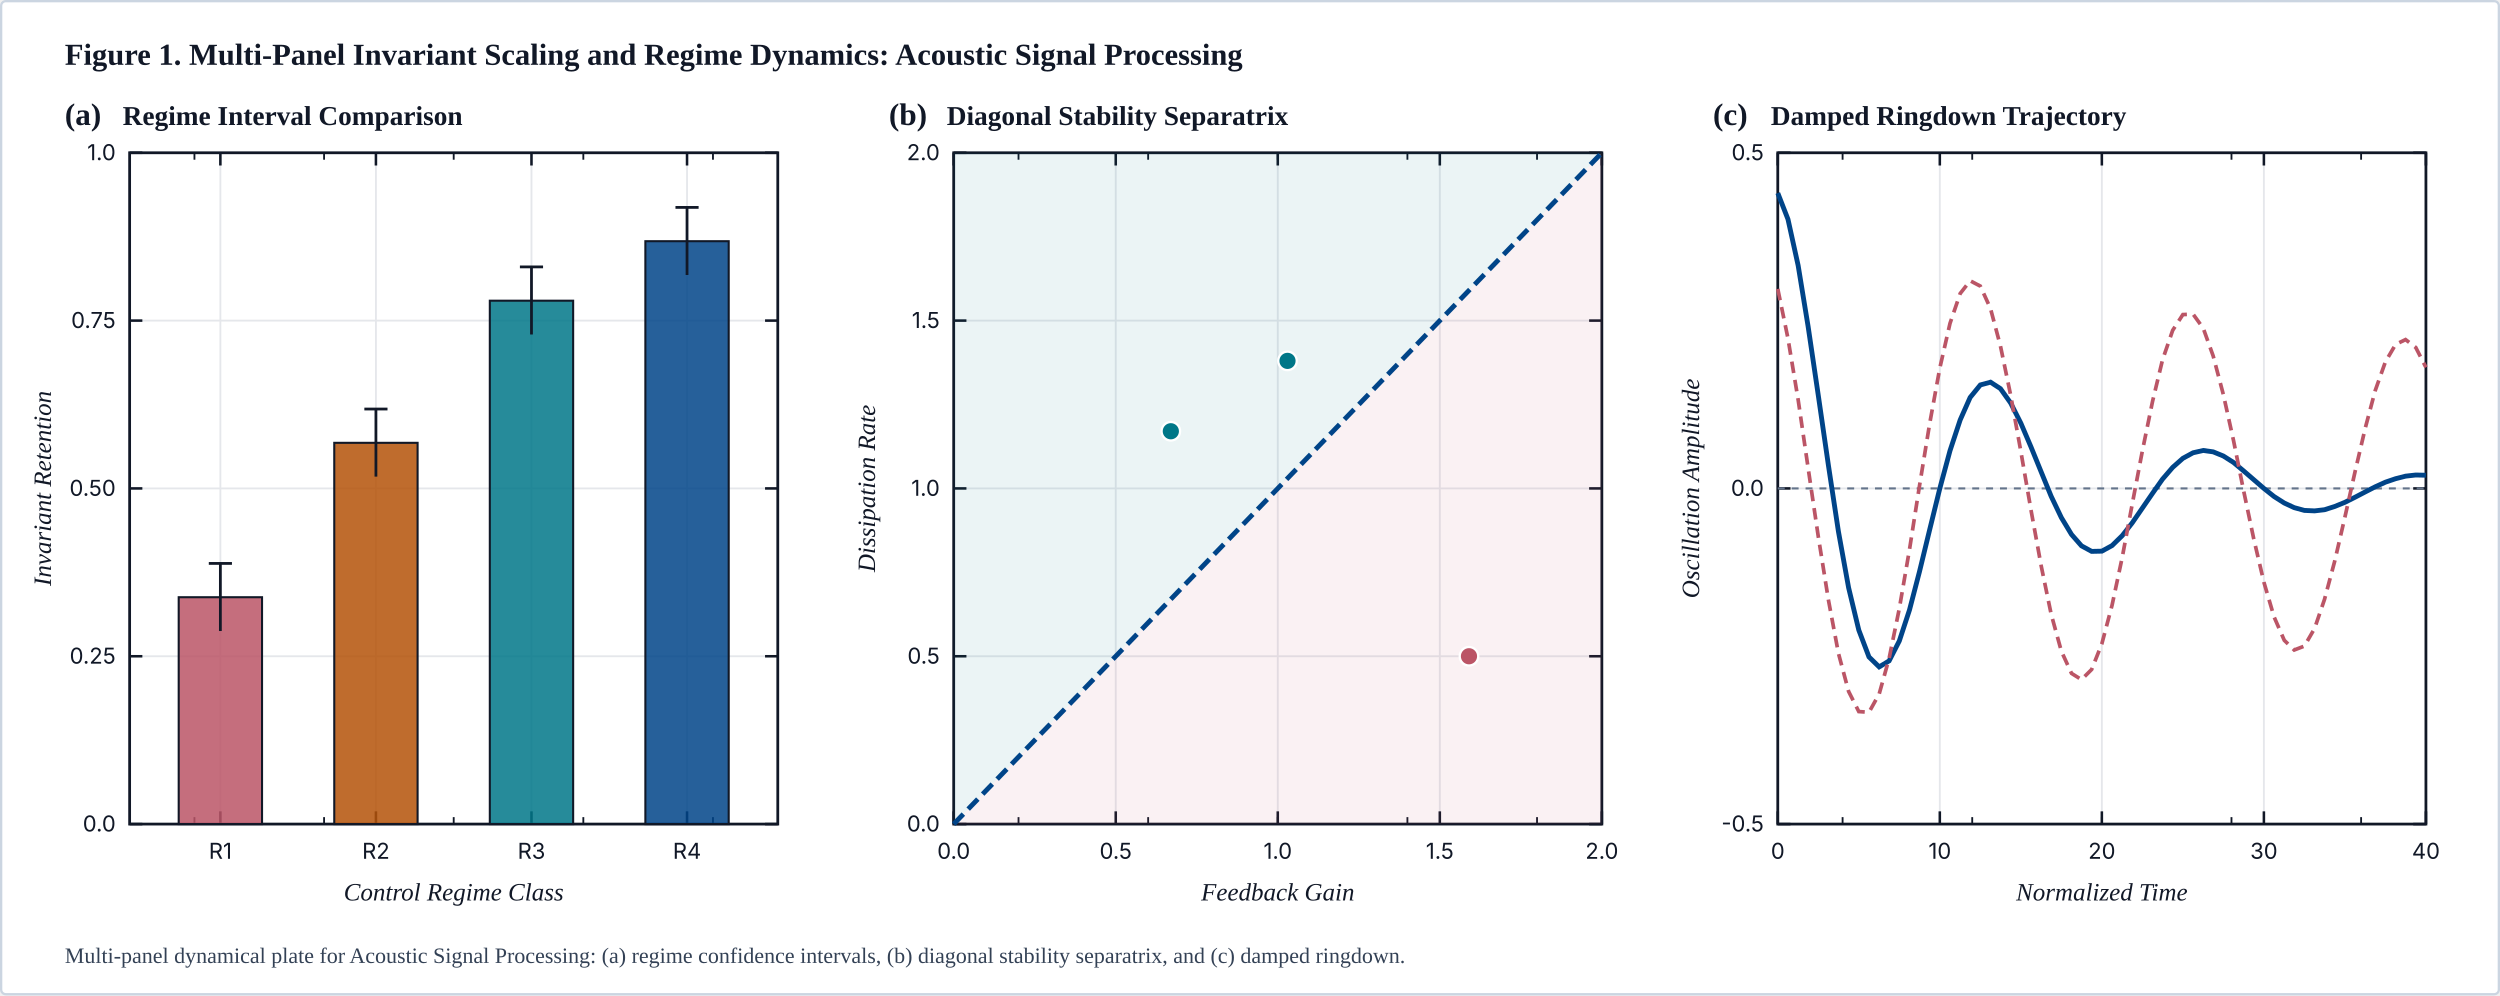
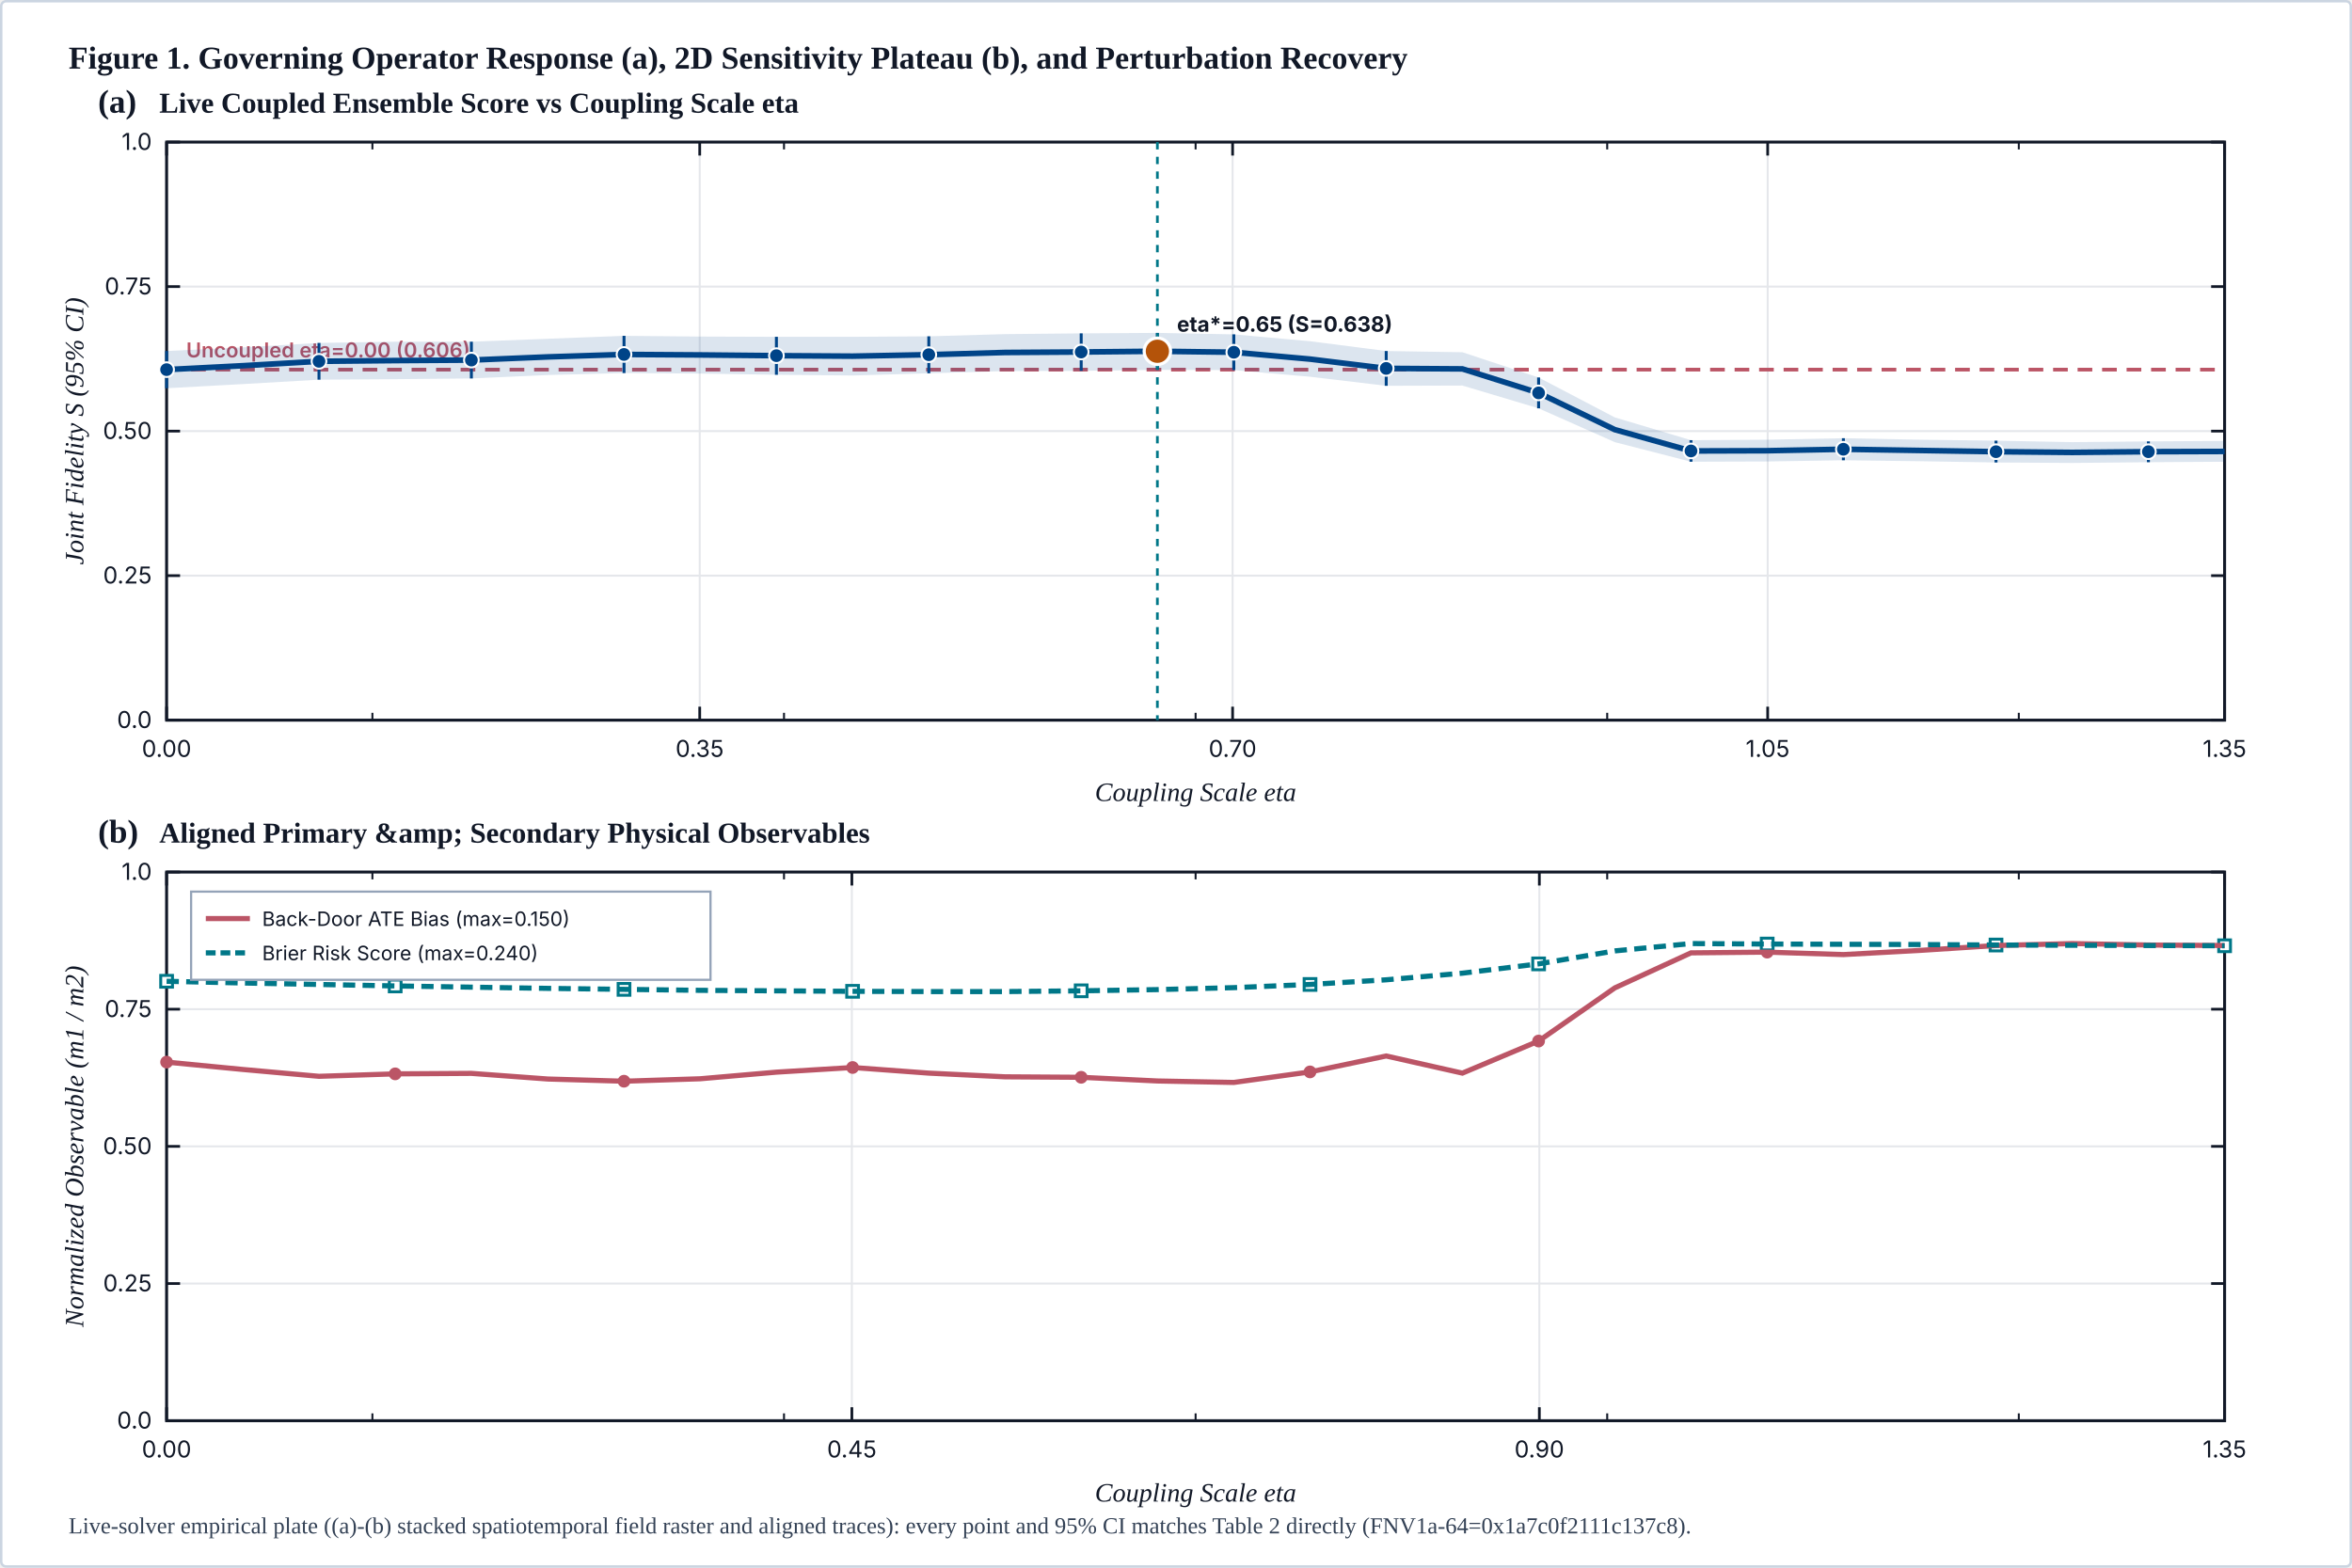
- <svg xmlns="http://www.w3.org/2000/svg" viewBox="0 0 1080 430" width="1080" height="430" role="img" data-figure-style="journal-multipanel" data-figure-family="frontier_fam_2">
-   <rect x="0.5" y="0.5" width="1079" height="429" rx="2" fill="#ffffff" stroke="#cbd5e1" stroke-width="1" />
-   <text x="28" y="28" fill="#111827" font-family="Georgia, 'Times New Roman', serif" font-size="13.2" font-weight="700">Figure 1. Multi-Panel Invariant Scaling and Regime Dynamics: Acoustic Signal Processing</text>
-   <text x="28.0" y="54.0" fill="#111827" font-family="Georgia, 'Times New Roman', serif" font-size="13.5" font-weight="700">(a)</text>
-   <text x="53.0" y="54.0" fill="#111827" font-family="Georgia, 'Times New Roman', serif" font-size="11.8" font-weight="600">Regime Interval Comparison</text>
-   <line x1="56.0" y1="356.0" x2="336.0" y2="356.0" stroke="#e5e7eb" stroke-width="0.8" />
-   <line x1="56.0" y1="283.5" x2="336.0" y2="283.5" stroke="#e5e7eb" stroke-width="0.8" />
-   <line x1="56.0" y1="211.0" x2="336.0" y2="211.0" stroke="#e5e7eb" stroke-width="0.8" />
-   <line x1="56.0" y1="138.5" x2="336.0" y2="138.5" stroke="#e5e7eb" stroke-width="0.8" />
-   <line x1="56.0" y1="66.0" x2="336.0" y2="66.0" stroke="#e5e7eb" stroke-width="0.8" />
-   <line x1="95.2" y1="66.0" x2="95.2" y2="356.0" stroke="#e5e7eb" stroke-width="0.8" />
-   <line x1="162.4" y1="66.0" x2="162.4" y2="356.0" stroke="#e5e7eb" stroke-width="0.8" />
-   <line x1="229.6" y1="66.0" x2="229.6" y2="356.0" stroke="#e5e7eb" stroke-width="0.8" />
-   <line x1="296.8" y1="66.0" x2="296.8" y2="356.0" stroke="#e5e7eb" stroke-width="0.8" />
-   <rect x="56.0" y="66.0" width="280.0" height="290.0" fill="none" stroke="#111827" stroke-width="1.2" />
-   <line x1="95.2" y1="356.0" x2="95.2" y2="350.5" stroke="#111827" stroke-width="1.1" />
-   <line x1="95.2" y1="66.0" x2="95.2" y2="71.5" stroke="#111827" stroke-width="1.1" />
-   <text x="95.2" y="371.0" text-anchor="middle" fill="#111827" font-family="Inter, 'Helvetica Neue', Arial, sans-serif" font-size="9.5">R1</text>
-   <line x1="162.4" y1="356.0" x2="162.4" y2="350.5" stroke="#111827" stroke-width="1.1" />
-   <line x1="162.4" y1="66.0" x2="162.4" y2="71.5" stroke="#111827" stroke-width="1.1" />
-   <text x="162.4" y="371.0" text-anchor="middle" fill="#111827" font-family="Inter, 'Helvetica Neue', Arial, sans-serif" font-size="9.5">R2</text>
-   <line x1="229.6" y1="356.0" x2="229.6" y2="350.5" stroke="#111827" stroke-width="1.1" />
-   <line x1="229.6" y1="66.0" x2="229.6" y2="71.5" stroke="#111827" stroke-width="1.1" />
-   <text x="229.6" y="371.0" text-anchor="middle" fill="#111827" font-family="Inter, 'Helvetica Neue', Arial, sans-serif" font-size="9.5">R3</text>
-   <line x1="296.8" y1="356.0" x2="296.8" y2="350.5" stroke="#111827" stroke-width="1.1" />
-   <line x1="296.8" y1="66.0" x2="296.8" y2="71.5" stroke="#111827" stroke-width="1.1" />
-   <text x="296.8" y="371.0" text-anchor="middle" fill="#111827" font-family="Inter, 'Helvetica Neue', Arial, sans-serif" font-size="9.5">R4</text>
-   <line x1="84.0" y1="356.0" x2="84.0" y2="353.0" stroke="#111827" stroke-width="0.8" />
-   <line x1="84.0" y1="66.0" x2="84.0" y2="69.0" stroke="#111827" stroke-width="0.8" />
-   <line x1="140.0" y1="356.0" x2="140.0" y2="353.0" stroke="#111827" stroke-width="0.8" />
-   <line x1="140.0" y1="66.0" x2="140.0" y2="69.0" stroke="#111827" stroke-width="0.8" />
-   <line x1="196.0" y1="356.0" x2="196.0" y2="353.0" stroke="#111827" stroke-width="0.8" />
-   <line x1="196.0" y1="66.0" x2="196.0" y2="69.0" stroke="#111827" stroke-width="0.8" />
-   <line x1="252.0" y1="356.0" x2="252.0" y2="353.0" stroke="#111827" stroke-width="0.8" />
-   <line x1="252.0" y1="66.0" x2="252.0" y2="69.0" stroke="#111827" stroke-width="0.8" />
-   <line x1="308.0" y1="356.0" x2="308.0" y2="353.0" stroke="#111827" stroke-width="0.8" />
-   <line x1="308.0" y1="66.0" x2="308.0" y2="69.0" stroke="#111827" stroke-width="0.8" />
-   <line x1="56.0" y1="356.0" x2="61.5" y2="356.0" stroke="#111827" stroke-width="1.1" />
-   <line x1="336.0" y1="356.0" x2="330.5" y2="356.0" stroke="#111827" stroke-width="1.1" />
-   <text x="50.0" y="359.2" text-anchor="end" fill="#111827" font-family="Inter, 'Helvetica Neue', Arial, sans-serif" font-size="9.5">0.0</text>
-   <line x1="56.0" y1="283.5" x2="61.5" y2="283.5" stroke="#111827" stroke-width="1.1" />
-   <line x1="336.0" y1="283.5" x2="330.5" y2="283.5" stroke="#111827" stroke-width="1.1" />
-   <text x="50.0" y="286.7" text-anchor="end" fill="#111827" font-family="Inter, 'Helvetica Neue', Arial, sans-serif" font-size="9.5">0.25</text>
-   <line x1="56.0" y1="211.0" x2="61.5" y2="211.0" stroke="#111827" stroke-width="1.1" />
-   <line x1="336.0" y1="211.0" x2="330.5" y2="211.0" stroke="#111827" stroke-width="1.1" />
-   <text x="50.0" y="214.2" text-anchor="end" fill="#111827" font-family="Inter, 'Helvetica Neue', Arial, sans-serif" font-size="9.5">0.50</text>
-   <line x1="56.0" y1="138.5" x2="61.5" y2="138.5" stroke="#111827" stroke-width="1.1" />
-   <line x1="336.0" y1="138.5" x2="330.5" y2="138.5" stroke="#111827" stroke-width="1.1" />
-   <text x="50.0" y="141.7" text-anchor="end" fill="#111827" font-family="Inter, 'Helvetica Neue', Arial, sans-serif" font-size="9.5">0.75</text>
-   <line x1="56.0" y1="66.0" x2="61.5" y2="66.0" stroke="#111827" stroke-width="1.1" />
-   <line x1="336.0" y1="66.0" x2="330.5" y2="66.0" stroke="#111827" stroke-width="1.1" />
-   <text x="50.0" y="69.2" text-anchor="end" fill="#111827" font-family="Inter, 'Helvetica Neue', Arial, sans-serif" font-size="9.5">1.0</text>
-   <text x="196.0" y="389.0" text-anchor="middle" fill="#111827" font-family="Georgia, 'Times New Roman', serif" font-size="10.8" font-style="italic">Control Regime Class</text>
-   <text x="22.0" y="211.0" text-anchor="middle" transform="rotate(-90 22.0 211.0)" fill="#111827" font-family="Georgia, 'Times New Roman', serif" font-size="10.8" font-style="italic">Invariant Retention</text>
-   <rect x="77.2" y="258.0" width="36.0" height="98.0" fill="#bb5566" fill-opacity="0.85" stroke="#111827" stroke-width="0.9" />
-   <line x1="95.2" y1="243.4" x2="95.2" y2="272.6" stroke="#111827" stroke-width="1.2" />
-   <line x1="90.2" y1="243.4" x2="100.2" y2="243.4" stroke="#111827" stroke-width="1.2" />
-   <rect x="144.4" y="191.3" width="36.0" height="164.7" fill="#b45309" fill-opacity="0.85" stroke="#111827" stroke-width="0.9" />
-   <line x1="162.4" y1="176.7" x2="162.4" y2="205.9" stroke="#111827" stroke-width="1.2" />
-   <line x1="157.4" y1="176.7" x2="167.4" y2="176.7" stroke="#111827" stroke-width="1.2" />
-   <rect x="211.6" y="129.9" width="36.0" height="226.1" fill="#007788" fill-opacity="0.85" stroke="#111827" stroke-width="0.9" />
-   <line x1="229.6" y1="115.3" x2="229.6" y2="144.5" stroke="#111827" stroke-width="1.2" />
-   <line x1="224.6" y1="115.3" x2="234.6" y2="115.3" stroke="#111827" stroke-width="1.2" />
-   <rect x="278.8" y="104.2" width="36.0" height="251.8" fill="#004488" fill-opacity="0.85" stroke="#111827" stroke-width="0.9" />
-   <line x1="296.8" y1="89.6" x2="296.8" y2="118.8" stroke="#111827" stroke-width="1.2" />
-   <line x1="291.8" y1="89.6" x2="301.8" y2="89.6" stroke="#111827" stroke-width="1.2" />
-   <text x="384.0" y="54.0" fill="#111827" font-family="Georgia, 'Times New Roman', serif" font-size="13.5" font-weight="700">(b)</text>
-   <text x="409.0" y="54.0" fill="#111827" font-family="Georgia, 'Times New Roman', serif" font-size="11.8" font-weight="600">Diagonal Stability Separatrix</text>
-   <line x1="412.0" y1="356.0" x2="692.0" y2="356.0" stroke="#e5e7eb" stroke-width="0.8" />
-   <line x1="412.0" y1="283.5" x2="692.0" y2="283.5" stroke="#e5e7eb" stroke-width="0.8" />
-   <line x1="412.0" y1="211.0" x2="692.0" y2="211.0" stroke="#e5e7eb" stroke-width="0.8" />
-   <line x1="412.0" y1="138.5" x2="692.0" y2="138.5" stroke="#e5e7eb" stroke-width="0.8" />
-   <line x1="412.0" y1="66.0" x2="692.0" y2="66.0" stroke="#e5e7eb" stroke-width="0.8" />
-   <line x1="412.0" y1="66.0" x2="412.0" y2="356.0" stroke="#e5e7eb" stroke-width="0.8" />
-   <line x1="482.0" y1="66.0" x2="482.0" y2="356.0" stroke="#e5e7eb" stroke-width="0.8" />
-   <line x1="552.0" y1="66.0" x2="552.0" y2="356.0" stroke="#e5e7eb" stroke-width="0.8" />
-   <line x1="622.0" y1="66.0" x2="622.0" y2="356.0" stroke="#e5e7eb" stroke-width="0.8" />
-   <line x1="692.0" y1="66.0" x2="692.0" y2="356.0" stroke="#e5e7eb" stroke-width="0.8" />
-   <rect x="412.0" y="66.0" width="280.0" height="290.0" fill="none" stroke="#111827" stroke-width="1.2" />
-   <line x1="412.0" y1="356.0" x2="412.0" y2="350.5" stroke="#111827" stroke-width="1.1" />
-   <line x1="412.0" y1="66.0" x2="412.0" y2="71.5" stroke="#111827" stroke-width="1.1" />
-   <text x="412.0" y="371.0" text-anchor="middle" fill="#111827" font-family="Inter, 'Helvetica Neue', Arial, sans-serif" font-size="9.5">0.0</text>
-   <line x1="482.0" y1="356.0" x2="482.0" y2="350.5" stroke="#111827" stroke-width="1.1" />
-   <line x1="482.0" y1="66.0" x2="482.0" y2="71.5" stroke="#111827" stroke-width="1.1" />
-   <text x="482.0" y="371.0" text-anchor="middle" fill="#111827" font-family="Inter, 'Helvetica Neue', Arial, sans-serif" font-size="9.5">0.5</text>
-   <line x1="552.0" y1="356.0" x2="552.0" y2="350.5" stroke="#111827" stroke-width="1.1" />
-   <line x1="552.0" y1="66.0" x2="552.0" y2="71.5" stroke="#111827" stroke-width="1.1" />
-   <text x="552.0" y="371.0" text-anchor="middle" fill="#111827" font-family="Inter, 'Helvetica Neue', Arial, sans-serif" font-size="9.5">1.0</text>
-   <line x1="622.0" y1="356.0" x2="622.0" y2="350.5" stroke="#111827" stroke-width="1.1" />
-   <line x1="622.0" y1="66.0" x2="622.0" y2="71.5" stroke="#111827" stroke-width="1.1" />
-   <text x="622.0" y="371.0" text-anchor="middle" fill="#111827" font-family="Inter, 'Helvetica Neue', Arial, sans-serif" font-size="9.5">1.5</text>
-   <line x1="692.0" y1="356.0" x2="692.0" y2="350.5" stroke="#111827" stroke-width="1.1" />
-   <line x1="692.0" y1="66.0" x2="692.0" y2="71.5" stroke="#111827" stroke-width="1.1" />
-   <text x="692.0" y="371.0" text-anchor="middle" fill="#111827" font-family="Inter, 'Helvetica Neue', Arial, sans-serif" font-size="9.5">2.0</text>
-   <line x1="440.0" y1="356.0" x2="440.0" y2="353.0" stroke="#111827" stroke-width="0.8" />
-   <line x1="440.0" y1="66.0" x2="440.0" y2="69.0" stroke="#111827" stroke-width="0.8" />
-   <line x1="496.0" y1="356.0" x2="496.0" y2="353.0" stroke="#111827" stroke-width="0.8" />
-   <line x1="496.0" y1="66.0" x2="496.0" y2="69.0" stroke="#111827" stroke-width="0.8" />
-   <line x1="552.0" y1="356.0" x2="552.0" y2="353.0" stroke="#111827" stroke-width="0.8" />
-   <line x1="552.0" y1="66.0" x2="552.0" y2="69.0" stroke="#111827" stroke-width="0.8" />
-   <line x1="608.0" y1="356.0" x2="608.0" y2="353.0" stroke="#111827" stroke-width="0.8" />
-   <line x1="608.0" y1="66.0" x2="608.0" y2="69.0" stroke="#111827" stroke-width="0.8" />
-   <line x1="664.0" y1="356.0" x2="664.0" y2="353.0" stroke="#111827" stroke-width="0.8" />
-   <line x1="664.0" y1="66.0" x2="664.0" y2="69.0" stroke="#111827" stroke-width="0.8" />
-   <line x1="412.0" y1="356.0" x2="417.5" y2="356.0" stroke="#111827" stroke-width="1.1" />
-   <line x1="692.0" y1="356.0" x2="686.5" y2="356.0" stroke="#111827" stroke-width="1.1" />
-   <text x="406.0" y="359.2" text-anchor="end" fill="#111827" font-family="Inter, 'Helvetica Neue', Arial, sans-serif" font-size="9.5">0.0</text>
-   <line x1="412.0" y1="283.5" x2="417.5" y2="283.5" stroke="#111827" stroke-width="1.1" />
-   <line x1="692.0" y1="283.5" x2="686.5" y2="283.5" stroke="#111827" stroke-width="1.1" />
-   <text x="406.0" y="286.7" text-anchor="end" fill="#111827" font-family="Inter, 'Helvetica Neue', Arial, sans-serif" font-size="9.5">0.5</text>
-   <line x1="412.0" y1="211.0" x2="417.5" y2="211.0" stroke="#111827" stroke-width="1.1" />
-   <line x1="692.0" y1="211.0" x2="686.5" y2="211.0" stroke="#111827" stroke-width="1.1" />
-   <text x="406.0" y="214.2" text-anchor="end" fill="#111827" font-family="Inter, 'Helvetica Neue', Arial, sans-serif" font-size="9.5">1.0</text>
-   <line x1="412.0" y1="138.5" x2="417.5" y2="138.5" stroke="#111827" stroke-width="1.1" />
-   <line x1="692.0" y1="138.5" x2="686.5" y2="138.5" stroke="#111827" stroke-width="1.1" />
-   <text x="406.0" y="141.7" text-anchor="end" fill="#111827" font-family="Inter, 'Helvetica Neue', Arial, sans-serif" font-size="9.5">1.5</text>
-   <line x1="412.0" y1="66.0" x2="417.5" y2="66.0" stroke="#111827" stroke-width="1.1" />
-   <line x1="692.0" y1="66.0" x2="686.5" y2="66.0" stroke="#111827" stroke-width="1.1" />
-   <text x="406.0" y="69.2" text-anchor="end" fill="#111827" font-family="Inter, 'Helvetica Neue', Arial, sans-serif" font-size="9.5">2.0</text>
-   <text x="552.0" y="389.0" text-anchor="middle" fill="#111827" font-family="Georgia, 'Times New Roman', serif" font-size="10.8" font-style="italic">Feedback Gain</text>
-   <text x="378.0" y="211.0" text-anchor="middle" transform="rotate(-90 378.0 211.0)" fill="#111827" font-family="Georgia, 'Times New Roman', serif" font-size="10.8" font-style="italic">Dissipation Rate</text>
-   <polygon points="412.0,66.0 692.0,66.0 412.0,356.0" fill="#007788" fill-opacity="0.08" />
-   <polygon points="692.0,66.0 692.0,356.0 412.0,356.0" fill="#bb5566" fill-opacity="0.08" />
-   <line x1="412.0" y1="356.0" x2="692.0" y2="66.0" stroke="#004488" stroke-width="2.1" stroke-dasharray="6 3" />
-   <circle cx="505.8" cy="186.3" r="4.0" fill="#007788" stroke="#ffffff" stroke-width="1" />
-   <circle cx="556.2" cy="155.9" r="4.0" fill="#007788" stroke="#ffffff" stroke-width="1" />
-   <circle cx="634.6" cy="283.5" r="4.0" fill="#bb5566" stroke="#ffffff" stroke-width="1" />
-   <text x="740.0" y="54.0" fill="#111827" font-family="Georgia, 'Times New Roman', serif" font-size="13.5" font-weight="700">(c)</text>
-   <text x="765.0" y="54.0" fill="#111827" font-family="Georgia, 'Times New Roman', serif" font-size="11.8" font-weight="600">Damped Ringdown Trajectory</text>
-   <line x1="768.0" y1="356.0" x2="1048.0" y2="356.0" stroke="#e5e7eb" stroke-width="0.8" />
-   <line x1="768.0" y1="211.0" x2="1048.0" y2="211.0" stroke="#e5e7eb" stroke-width="0.8" />
-   <line x1="768.0" y1="66.0" x2="1048.0" y2="66.0" stroke="#e5e7eb" stroke-width="0.8" />
-   <line x1="768.0" y1="66.0" x2="768.0" y2="356.0" stroke="#e5e7eb" stroke-width="0.8" />
-   <line x1="838.0" y1="66.0" x2="838.0" y2="356.0" stroke="#e5e7eb" stroke-width="0.8" />
-   <line x1="908.0" y1="66.0" x2="908.0" y2="356.0" stroke="#e5e7eb" stroke-width="0.8" />
-   <line x1="978.0" y1="66.0" x2="978.0" y2="356.0" stroke="#e5e7eb" stroke-width="0.8" />
-   <line x1="1048.0" y1="66.0" x2="1048.0" y2="356.0" stroke="#e5e7eb" stroke-width="0.8" />
-   <rect x="768.0" y="66.0" width="280.0" height="290.0" fill="none" stroke="#111827" stroke-width="1.2" />
-   <line x1="768.0" y1="356.0" x2="768.0" y2="350.5" stroke="#111827" stroke-width="1.1" />
-   <line x1="768.0" y1="66.0" x2="768.0" y2="71.5" stroke="#111827" stroke-width="1.1" />
-   <text x="768.0" y="371.0" text-anchor="middle" fill="#111827" font-family="Inter, 'Helvetica Neue', Arial, sans-serif" font-size="9.5">0</text>
-   <line x1="838.0" y1="356.0" x2="838.0" y2="350.5" stroke="#111827" stroke-width="1.1" />
-   <line x1="838.0" y1="66.0" x2="838.0" y2="71.5" stroke="#111827" stroke-width="1.1" />
-   <text x="838.0" y="371.0" text-anchor="middle" fill="#111827" font-family="Inter, 'Helvetica Neue', Arial, sans-serif" font-size="9.5">10</text>
-   <line x1="908.0" y1="356.0" x2="908.0" y2="350.5" stroke="#111827" stroke-width="1.1" />
-   <line x1="908.0" y1="66.0" x2="908.0" y2="71.5" stroke="#111827" stroke-width="1.1" />
-   <text x="908.0" y="371.0" text-anchor="middle" fill="#111827" font-family="Inter, 'Helvetica Neue', Arial, sans-serif" font-size="9.5">20</text>
-   <line x1="978.0" y1="356.0" x2="978.0" y2="350.5" stroke="#111827" stroke-width="1.1" />
-   <line x1="978.0" y1="66.0" x2="978.0" y2="71.5" stroke="#111827" stroke-width="1.1" />
-   <text x="978.0" y="371.0" text-anchor="middle" fill="#111827" font-family="Inter, 'Helvetica Neue', Arial, sans-serif" font-size="9.5">30</text>
-   <line x1="1048.0" y1="356.0" x2="1048.0" y2="350.5" stroke="#111827" stroke-width="1.1" />
-   <line x1="1048.0" y1="66.0" x2="1048.0" y2="71.5" stroke="#111827" stroke-width="1.1" />
-   <text x="1048.0" y="371.0" text-anchor="middle" fill="#111827" font-family="Inter, 'Helvetica Neue', Arial, sans-serif" font-size="9.5">40</text>
-   <line x1="796.0" y1="356.0" x2="796.0" y2="353.0" stroke="#111827" stroke-width="0.8" />
-   <line x1="796.0" y1="66.0" x2="796.0" y2="69.0" stroke="#111827" stroke-width="0.8" />
-   <line x1="852.0" y1="356.0" x2="852.0" y2="353.0" stroke="#111827" stroke-width="0.8" />
-   <line x1="852.0" y1="66.0" x2="852.0" y2="69.0" stroke="#111827" stroke-width="0.8" />
-   <line x1="908.0" y1="356.0" x2="908.0" y2="353.0" stroke="#111827" stroke-width="0.8" />
-   <line x1="908.0" y1="66.0" x2="908.0" y2="69.0" stroke="#111827" stroke-width="0.8" />
-   <line x1="964.0" y1="356.0" x2="964.0" y2="353.0" stroke="#111827" stroke-width="0.8" />
-   <line x1="964.0" y1="66.0" x2="964.0" y2="69.0" stroke="#111827" stroke-width="0.8" />
-   <line x1="1020.0" y1="356.0" x2="1020.0" y2="353.0" stroke="#111827" stroke-width="0.8" />
-   <line x1="1020.0" y1="66.0" x2="1020.0" y2="69.0" stroke="#111827" stroke-width="0.8" />
-   <line x1="768.0" y1="356.0" x2="773.5" y2="356.0" stroke="#111827" stroke-width="1.1" />
-   <line x1="1048.0" y1="356.0" x2="1042.5" y2="356.0" stroke="#111827" stroke-width="1.1" />
-   <text x="762.0" y="359.2" text-anchor="end" fill="#111827" font-family="Inter, 'Helvetica Neue', Arial, sans-serif" font-size="9.5">-0.5</text>
-   <line x1="768.0" y1="211.0" x2="773.5" y2="211.0" stroke="#111827" stroke-width="1.1" />
-   <line x1="1048.0" y1="211.0" x2="1042.5" y2="211.0" stroke="#111827" stroke-width="1.1" />
-   <text x="762.0" y="214.2" text-anchor="end" fill="#111827" font-family="Inter, 'Helvetica Neue', Arial, sans-serif" font-size="9.5">0.0</text>
-   <line x1="768.0" y1="66.0" x2="773.5" y2="66.0" stroke="#111827" stroke-width="1.1" />
-   <line x1="1048.0" y1="66.0" x2="1042.5" y2="66.0" stroke="#111827" stroke-width="1.1" />
-   <text x="762.0" y="69.2" text-anchor="end" fill="#111827" font-family="Inter, 'Helvetica Neue', Arial, sans-serif" font-size="9.5">0.5</text>
-   <text x="908.0" y="389.0" text-anchor="middle" fill="#111827" font-family="Georgia, 'Times New Roman', serif" font-size="10.8" font-style="italic">Normalized Time</text>
-   <text x="734.0" y="211.0" text-anchor="middle" transform="rotate(-90 734.0 211.0)" fill="#111827" font-family="Georgia, 'Times New Roman', serif" font-size="10.8" font-style="italic">Oscillation Amplitude</text>
-   <line x1="768.0" y1="211.0" x2="1048.0" y2="211.0" stroke="#64748b" stroke-width="0.9" stroke-dasharray="3 3" />
-   <path d="M768.0,83.4 L772.4,94.7 L776.8,114.7 L781.1,141.0 L785.5,170.8 L789.9,201.2 L794.2,229.6 L798.6,253.9 L803.0,272.2 L807.4,283.8 L811.8,288.1 L816.1,285.5 L820.5,276.9 L824.9,263.5 L829.2,247.0 L833.6,228.9 L838.0,211.0 L842.4,194.7 L846.8,181.4 L851.1,171.7 L855.5,166.3 L859.9,165.1 L864.2,167.9 L868.6,174.1 L873.0,182.8 L877.4,193.1 L881.8,203.9 L886.1,214.4 L890.5,223.6 L894.9,230.9 L899.2,235.8 L903.6,238.2 L908.0,238.1 L912.4,235.7 L916.8,231.4 L921.1,225.9 L925.5,219.5 L929.9,213.1 L934.2,207.0 L938.6,201.9 L943.0,198.0 L947.4,195.6 L951.8,194.6 L956.1,195.2 L960.5,197.0 L964.9,199.8 L969.2,203.4 L973.6,207.2 L978.0,211.0 L982.4,214.5 L986.8,217.3 L991.1,219.3 L995.5,220.5 L999.9,220.7 L1004.2,220.2 L1008.6,218.8 L1013.0,217.0 L1017.4,214.8 L1021.8,212.5 L1026.1,210.3 L1030.5,208.3 L1034.9,206.8 L1039.2,205.7 L1043.6,205.2 L1048.0,205.3" fill="none" stroke="#004488" stroke-width="2.1" />
-   <path d="M768.0,124.8 L772.4,146.2 L776.8,172.7 L781.1,202.1 L785.5,231.8 L789.9,259.3 L794.2,282.2 L798.6,298.7 L803.0,307.4 L807.4,307.7 L811.8,299.8 L816.1,284.4 L820.5,262.9 L824.9,237.4 L829.2,210.0 L833.6,183.1 L838.0,159.0 L842.4,139.7 L846.8,126.8 L851.1,121.3 L855.5,123.6 L859.9,133.3 L864.2,149.5 L868.6,170.7 L873.0,195.0 L877.4,220.4 L881.8,244.5 L886.1,265.3 L890.5,281.3 L894.9,290.9 L899.2,293.6 L903.6,289.2 L908.0,278.1 L912.4,261.5 L916.8,240.8 L921.1,217.9 L925.5,194.8 L929.9,173.4 L934.2,155.5 L938.6,142.7 L943.0,135.9 L947.4,135.7 L951.8,141.8 L956.1,153.8 L960.5,170.5 L964.9,190.4 L969.2,211.8 L973.6,232.7 L978.0,251.5 L982.4,266.5 L986.8,276.6 L991.1,280.8 L995.5,279.1 L999.9,271.5 L1004.2,258.9 L1008.6,242.4 L1013.0,223.4 L1017.4,203.7 L1021.8,184.9 L1026.1,168.7 L1030.5,156.3 L1034.9,148.8 L1039.2,146.7 L1043.6,150.1 L1048.0,158.7" fill="none" stroke="#bb5566" stroke-width="1.6" stroke-dasharray="5 3" />
-   <text x="28" y="416" fill="#334155" font-family="Georgia, 'Times New Roman', serif" font-size="9.5">Multi-panel dynamical plate for Acoustic Signal Processing: (a) regime confidence intervals, (b) diagonal stability separatrix, and (c) damped ringdown.</text>
+ <svg xmlns="http://www.w3.org/2000/svg" viewBox="0 0 960 640" width="960" height="640" role="img" data-figure-style="journal-multipanel" data-chart-layout="stacked-spatiotemporal-raster-trace" data-empirical-grounded="true" data-sim-digest="0x1a7c0f2111c137c8">
+   <rect x="0.5" y="0.5" width="959" height="639" rx="2" fill="#ffffff" stroke="#cbd5e1" stroke-width="1" />
+   <text x="28" y="28" fill="#111827" font-family="Georgia, 'Times New Roman', serif" font-size="13.0" font-weight="700">Figure 1. Governing Operator Response (a), 2D Sensitivity Plateau (b), and Perturbation Recovery</text>
+   <text x="40.0" y="46.0" fill="#111827" font-family="Georgia, 'Times New Roman', serif" font-size="13.5" font-weight="700">(a)</text>
+   <text x="65.0" y="46.0" fill="#111827" font-family="Georgia, 'Times New Roman', serif" font-size="11.8" font-weight="600">Live Coupled Ensemble Score vs Coupling Scale eta</text>
+   <line x1="68.0" y1="294.0" x2="908.0" y2="294.0" stroke="#e5e7eb" stroke-width="0.8" />
+   <line x1="68.0" y1="235.0" x2="908.0" y2="235.0" stroke="#e5e7eb" stroke-width="0.8" />
+   <line x1="68.0" y1="176.0" x2="908.0" y2="176.0" stroke="#e5e7eb" stroke-width="0.8" />
+   <line x1="68.0" y1="117.0" x2="908.0" y2="117.0" stroke="#e5e7eb" stroke-width="0.8" />
+   <line x1="68.0" y1="58.0" x2="908.0" y2="58.0" stroke="#e5e7eb" stroke-width="0.8" />
+   <line x1="68.0" y1="58.0" x2="68.0" y2="294.0" stroke="#e5e7eb" stroke-width="0.8" />
+   <line x1="285.6" y1="58.0" x2="285.6" y2="294.0" stroke="#e5e7eb" stroke-width="0.8" />
+   <line x1="503.1" y1="58.0" x2="503.1" y2="294.0" stroke="#e5e7eb" stroke-width="0.8" />
+   <line x1="721.5" y1="58.0" x2="721.5" y2="294.0" stroke="#e5e7eb" stroke-width="0.8" />
+   <line x1="908.0" y1="58.0" x2="908.0" y2="294.0" stroke="#e5e7eb" stroke-width="0.8" />
+   <rect x="68.0" y="58.0" width="840.0" height="236.0" fill="none" stroke="#111827" stroke-width="1.2" />
+   <line x1="68.0" y1="294.0" x2="68.0" y2="288.5" stroke="#111827" stroke-width="1.1" />
+   <line x1="68.0" y1="58.0" x2="68.0" y2="63.5" stroke="#111827" stroke-width="1.1" />
+   <text x="68.0" y="309.0" text-anchor="middle" fill="#111827" font-family="Inter, 'Helvetica Neue', Arial, sans-serif" font-size="9.5">0.00</text>
+   <line x1="285.6" y1="294.0" x2="285.6" y2="288.5" stroke="#111827" stroke-width="1.1" />
+   <line x1="285.6" y1="58.0" x2="285.6" y2="63.5" stroke="#111827" stroke-width="1.1" />
+   <text x="285.6" y="309.0" text-anchor="middle" fill="#111827" font-family="Inter, 'Helvetica Neue', Arial, sans-serif" font-size="9.5">0.35</text>
+   <line x1="503.1" y1="294.0" x2="503.1" y2="288.5" stroke="#111827" stroke-width="1.1" />
+   <line x1="503.1" y1="58.0" x2="503.1" y2="63.5" stroke="#111827" stroke-width="1.1" />
+   <text x="503.1" y="309.0" text-anchor="middle" fill="#111827" font-family="Inter, 'Helvetica Neue', Arial, sans-serif" font-size="9.5">0.70</text>
+   <line x1="721.5" y1="294.0" x2="721.5" y2="288.5" stroke="#111827" stroke-width="1.1" />
+   <line x1="721.5" y1="58.0" x2="721.5" y2="63.5" stroke="#111827" stroke-width="1.1" />
+   <text x="721.5" y="309.0" text-anchor="middle" fill="#111827" font-family="Inter, 'Helvetica Neue', Arial, sans-serif" font-size="9.5">1.05</text>
+   <line x1="908.0" y1="294.0" x2="908.0" y2="288.5" stroke="#111827" stroke-width="1.1" />
+   <line x1="908.0" y1="58.0" x2="908.0" y2="63.5" stroke="#111827" stroke-width="1.1" />
+   <text x="908.0" y="309.0" text-anchor="middle" fill="#111827" font-family="Inter, 'Helvetica Neue', Arial, sans-serif" font-size="9.5">1.35</text>
+   <line x1="152.0" y1="294.0" x2="152.0" y2="291.0" stroke="#111827" stroke-width="0.8" />
+   <line x1="152.0" y1="58.0" x2="152.0" y2="61.0" stroke="#111827" stroke-width="0.8" />
+   <line x1="320.0" y1="294.0" x2="320.0" y2="291.0" stroke="#111827" stroke-width="0.8" />
+   <line x1="320.0" y1="58.0" x2="320.0" y2="61.0" stroke="#111827" stroke-width="0.8" />
+   <line x1="488.0" y1="294.0" x2="488.0" y2="291.0" stroke="#111827" stroke-width="0.8" />
+   <line x1="488.0" y1="58.0" x2="488.0" y2="61.0" stroke="#111827" stroke-width="0.8" />
+   <line x1="656.0" y1="294.0" x2="656.0" y2="291.0" stroke="#111827" stroke-width="0.8" />
+   <line x1="656.0" y1="58.0" x2="656.0" y2="61.0" stroke="#111827" stroke-width="0.8" />
+   <line x1="824.0" y1="294.0" x2="824.0" y2="291.0" stroke="#111827" stroke-width="0.8" />
+   <line x1="824.0" y1="58.0" x2="824.0" y2="61.0" stroke="#111827" stroke-width="0.8" />
+   <line x1="68.0" y1="294.0" x2="73.5" y2="294.0" stroke="#111827" stroke-width="1.1" />
+   <line x1="908.0" y1="294.0" x2="902.5" y2="294.0" stroke="#111827" stroke-width="1.1" />
+   <text x="62.0" y="297.2" text-anchor="end" fill="#111827" font-family="Inter, 'Helvetica Neue', Arial, sans-serif" font-size="9.5">0.0</text>
+   <line x1="68.0" y1="235.0" x2="73.5" y2="235.0" stroke="#111827" stroke-width="1.1" />
+   <line x1="908.0" y1="235.0" x2="902.5" y2="235.0" stroke="#111827" stroke-width="1.1" />
+   <text x="62.0" y="238.2" text-anchor="end" fill="#111827" font-family="Inter, 'Helvetica Neue', Arial, sans-serif" font-size="9.5">0.25</text>
+   <line x1="68.0" y1="176.0" x2="73.5" y2="176.0" stroke="#111827" stroke-width="1.1" />
+   <line x1="908.0" y1="176.0" x2="902.5" y2="176.0" stroke="#111827" stroke-width="1.1" />
+   <text x="62.0" y="179.2" text-anchor="end" fill="#111827" font-family="Inter, 'Helvetica Neue', Arial, sans-serif" font-size="9.5">0.50</text>
+   <line x1="68.0" y1="117.0" x2="73.5" y2="117.0" stroke="#111827" stroke-width="1.1" />
+   <line x1="908.0" y1="117.0" x2="902.5" y2="117.0" stroke="#111827" stroke-width="1.1" />
+   <text x="62.0" y="120.2" text-anchor="end" fill="#111827" font-family="Inter, 'Helvetica Neue', Arial, sans-serif" font-size="9.5">0.75</text>
+   <line x1="68.0" y1="58.0" x2="73.5" y2="58.0" stroke="#111827" stroke-width="1.1" />
+   <line x1="908.0" y1="58.0" x2="902.5" y2="58.0" stroke="#111827" stroke-width="1.1" />
+   <text x="62.0" y="61.2" text-anchor="end" fill="#111827" font-family="Inter, 'Helvetica Neue', Arial, sans-serif" font-size="9.5">1.0</text>
+   <text x="488.0" y="327.0" text-anchor="middle" fill="#111827" font-family="Georgia, 'Times New Roman', serif" font-size="10.8" font-style="italic">Coupling Scale eta</text>
+   <text x="34.0" y="176.0" text-anchor="middle" transform="rotate(-90 34.0 176.0)" fill="#111827" font-family="Georgia, 'Times New Roman', serif" font-size="10.8" font-style="italic">Joint Fidelity S (95% CI)</text>
+   <line x1="68.0" y1="150.9" x2="908.0" y2="150.9" stroke="#bb5566" stroke-width="1.5" stroke-dasharray="6 4" />
+   <text x="76.0" y="145.9" fill="#bb5566" font-family="Inter, 'Helvetica Neue', Arial, sans-serif" font-size="8.4" font-weight="600">Uncoupled eta=0.00 (0.606)</text>
+   <polygon points="68.0,143.3 99.1,141.8 130.2,140.0 161.3,139.5 192.4,139.5 223.6,138.3 254.7,137.1 285.8,137.4 316.9,137.5 348.0,137.5 379.1,137.3 410.2,136.4 441.3,136.1 472.4,135.9 503.6,136.5 534.7,139.3 565.8,143.3 596.9,143.8 628.0,154.1 659.1,170.4 690.2,179.7 721.3,179.5 752.4,178.9 783.6,179.5 814.7,179.9 845.8,180.5 876.9,180.2 908.0,180.0 908.0,188.5 876.9,188.7 845.8,189.0 814.7,188.8 783.6,188.3 752.4,187.9 721.3,188.4 690.2,188.5 659.1,180.5 628.0,166.7 596.9,157.4 565.8,157.5 534.7,153.8 503.6,151.1 472.4,151.0 441.3,151.4 410.2,151.5 379.1,152.4 348.0,153.3 316.9,153.0 285.8,152.5 254.7,152.3 223.6,153.1 192.4,154.5 161.3,154.8 130.2,155.0 99.1,156.8 68.0,158.5" fill="#004488" fill-opacity="0.14" />
+   <path d="M68.0,150.9 L99.1,149.3 L130.2,147.5 L161.3,147.2 L192.4,147.0 L223.6,145.7 L254.7,144.7 L285.8,144.9 L316.9,145.2 L348.0,145.4 L379.1,144.8 L410.2,143.9 L441.3,143.7 L472.4,143.4 L503.6,143.8 L534.7,146.6 L565.8,150.4 L596.9,150.6 L628.0,160.4 L659.1,175.4 L690.2,184.1 L721.3,184.0 L752.4,183.4 L783.6,183.9 L814.7,184.4 L845.8,184.7 L876.9,184.4 L908.0,184.3" fill="none" stroke="#004488" stroke-width="2.3" />
+   <line x1="68.0" y1="143.3" x2="68.0" y2="158.5" stroke="#004488" stroke-width="1.2" />
+   <circle cx="68.0" cy="150.9" r="3.0" fill="#004488" stroke="#ffffff" stroke-width="0.8" />
+   <line x1="130.2" y1="140.0" x2="130.2" y2="155.0" stroke="#004488" stroke-width="1.2" />
+   <circle cx="130.2" cy="147.5" r="3.0" fill="#004488" stroke="#ffffff" stroke-width="0.8" />
+   <line x1="192.4" y1="139.5" x2="192.4" y2="154.5" stroke="#004488" stroke-width="1.2" />
+   <circle cx="192.4" cy="147.0" r="3.0" fill="#004488" stroke="#ffffff" stroke-width="0.8" />
+   <line x1="254.7" y1="137.1" x2="254.7" y2="152.3" stroke="#004488" stroke-width="1.2" />
+   <circle cx="254.7" cy="144.7" r="3.0" fill="#004488" stroke="#ffffff" stroke-width="0.8" />
+   <line x1="316.9" y1="137.5" x2="316.9" y2="153.0" stroke="#004488" stroke-width="1.2" />
+   <circle cx="316.9" cy="145.2" r="3.0" fill="#004488" stroke="#ffffff" stroke-width="0.8" />
+   <line x1="379.1" y1="137.3" x2="379.1" y2="152.4" stroke="#004488" stroke-width="1.2" />
+   <circle cx="379.1" cy="144.8" r="3.0" fill="#004488" stroke="#ffffff" stroke-width="0.8" />
+   <line x1="441.3" y1="136.1" x2="441.3" y2="151.4" stroke="#004488" stroke-width="1.2" />
+   <circle cx="441.3" cy="143.7" r="3.0" fill="#004488" stroke="#ffffff" stroke-width="0.8" />
+   <line x1="472.4" y1="135.9" x2="472.4" y2="151.0" stroke="#004488" stroke-width="1.2" />
+   <circle cx="472.4" cy="143.4" r="3.0" fill="#004488" stroke="#ffffff" stroke-width="0.8" />
+   <line x1="503.6" y1="136.5" x2="503.6" y2="151.1" stroke="#004488" stroke-width="1.2" />
+   <circle cx="503.6" cy="143.8" r="3.0" fill="#004488" stroke="#ffffff" stroke-width="0.8" />
+   <line x1="565.8" y1="143.3" x2="565.8" y2="157.5" stroke="#004488" stroke-width="1.2" />
+   <circle cx="565.8" cy="150.4" r="3.0" fill="#004488" stroke="#ffffff" stroke-width="0.8" />
+   <line x1="628.0" y1="154.1" x2="628.0" y2="166.7" stroke="#004488" stroke-width="1.2" />
+   <circle cx="628.0" cy="160.4" r="3.0" fill="#004488" stroke="#ffffff" stroke-width="0.8" />
+   <line x1="690.2" y1="179.7" x2="690.2" y2="188.5" stroke="#004488" stroke-width="1.2" />
+   <circle cx="690.2" cy="184.1" r="3.0" fill="#004488" stroke="#ffffff" stroke-width="0.8" />
+   <line x1="752.4" y1="178.9" x2="752.4" y2="187.9" stroke="#004488" stroke-width="1.2" />
+   <circle cx="752.4" cy="183.4" r="3.0" fill="#004488" stroke="#ffffff" stroke-width="0.8" />
+   <line x1="814.7" y1="179.9" x2="814.7" y2="188.8" stroke="#004488" stroke-width="1.2" />
+   <circle cx="814.7" cy="184.4" r="3.0" fill="#004488" stroke="#ffffff" stroke-width="0.8" />
+   <line x1="876.9" y1="180.2" x2="876.9" y2="188.7" stroke="#004488" stroke-width="1.2" />
+   <circle cx="876.9" cy="184.4" r="3.0" fill="#004488" stroke="#ffffff" stroke-width="0.8" />
+   <line x1="472.4" y1="58.0" x2="472.4" y2="294.0" stroke="#007788" stroke-width="1.1" stroke-dasharray="3 3" />
+   <circle cx="472.4" cy="143.4" r="5.4" fill="#b45309" stroke="#ffffff" stroke-width="1.3" />
+   <text x="480.4" y="135.4" fill="#111827" font-family="Inter, 'Helvetica Neue', Arial, sans-serif" font-size="8.6" font-weight="700">eta*=0.65 (S=0.638)</text>
+   <text x="40.0" y="344.0" fill="#111827" font-family="Georgia, 'Times New Roman', serif" font-size="13.5" font-weight="700">(b)</text>
+   <text x="65.0" y="344.0" fill="#111827" font-family="Georgia, 'Times New Roman', serif" font-size="11.8" font-weight="600">Aligned Primary &amp;amp; Secondary Physical Observables</text>
+   <line x1="68.0" y1="580.0" x2="908.0" y2="580.0" stroke="#e5e7eb" stroke-width="0.8" />
+   <line x1="68.0" y1="524.0" x2="908.0" y2="524.0" stroke="#e5e7eb" stroke-width="0.8" />
+   <line x1="68.0" y1="468.0" x2="908.0" y2="468.0" stroke="#e5e7eb" stroke-width="0.8" />
+   <line x1="68.0" y1="412.0" x2="908.0" y2="412.0" stroke="#e5e7eb" stroke-width="0.8" />
+   <line x1="68.0" y1="356.0" x2="908.0" y2="356.0" stroke="#e5e7eb" stroke-width="0.8" />
+   <line x1="68.0" y1="356.0" x2="68.0" y2="580.0" stroke="#e5e7eb" stroke-width="0.8" />
+   <line x1="347.7" y1="356.0" x2="347.7" y2="580.0" stroke="#e5e7eb" stroke-width="0.8" />
+   <line x1="628.3" y1="356.0" x2="628.3" y2="580.0" stroke="#e5e7eb" stroke-width="0.8" />
+   <line x1="908.0" y1="356.0" x2="908.0" y2="580.0" stroke="#e5e7eb" stroke-width="0.8" />
+   <rect x="68.0" y="356.0" width="840.0" height="224.0" fill="none" stroke="#111827" stroke-width="1.2" />
+   <line x1="68.0" y1="580.0" x2="68.0" y2="574.5" stroke="#111827" stroke-width="1.1" />
+   <line x1="68.0" y1="356.0" x2="68.0" y2="361.5" stroke="#111827" stroke-width="1.1" />
+   <text x="68.0" y="595.0" text-anchor="middle" fill="#111827" font-family="Inter, 'Helvetica Neue', Arial, sans-serif" font-size="9.5">0.00</text>
+   <line x1="347.7" y1="580.0" x2="347.7" y2="574.5" stroke="#111827" stroke-width="1.1" />
+   <line x1="347.7" y1="356.0" x2="347.7" y2="361.5" stroke="#111827" stroke-width="1.1" />
+   <text x="347.7" y="595.0" text-anchor="middle" fill="#111827" font-family="Inter, 'Helvetica Neue', Arial, sans-serif" font-size="9.5">0.45</text>
+   <line x1="628.3" y1="580.0" x2="628.3" y2="574.5" stroke="#111827" stroke-width="1.1" />
+   <line x1="628.3" y1="356.0" x2="628.3" y2="361.5" stroke="#111827" stroke-width="1.1" />
+   <text x="628.3" y="595.0" text-anchor="middle" fill="#111827" font-family="Inter, 'Helvetica Neue', Arial, sans-serif" font-size="9.5">0.90</text>
+   <line x1="908.0" y1="580.0" x2="908.0" y2="574.5" stroke="#111827" stroke-width="1.1" />
+   <line x1="908.0" y1="356.0" x2="908.0" y2="361.5" stroke="#111827" stroke-width="1.1" />
+   <text x="908.0" y="595.0" text-anchor="middle" fill="#111827" font-family="Inter, 'Helvetica Neue', Arial, sans-serif" font-size="9.5">1.35</text>
+   <line x1="152.0" y1="580.0" x2="152.0" y2="577.0" stroke="#111827" stroke-width="0.8" />
+   <line x1="152.0" y1="356.0" x2="152.0" y2="359.0" stroke="#111827" stroke-width="0.8" />
+   <line x1="320.0" y1="580.0" x2="320.0" y2="577.0" stroke="#111827" stroke-width="0.8" />
+   <line x1="320.0" y1="356.0" x2="320.0" y2="359.0" stroke="#111827" stroke-width="0.8" />
+   <line x1="488.0" y1="580.0" x2="488.0" y2="577.0" stroke="#111827" stroke-width="0.8" />
+   <line x1="488.0" y1="356.0" x2="488.0" y2="359.0" stroke="#111827" stroke-width="0.8" />
+   <line x1="656.0" y1="580.0" x2="656.0" y2="577.0" stroke="#111827" stroke-width="0.8" />
+   <line x1="656.0" y1="356.0" x2="656.0" y2="359.0" stroke="#111827" stroke-width="0.8" />
+   <line x1="824.0" y1="580.0" x2="824.0" y2="577.0" stroke="#111827" stroke-width="0.8" />
+   <line x1="824.0" y1="356.0" x2="824.0" y2="359.0" stroke="#111827" stroke-width="0.8" />
+   <line x1="68.0" y1="580.0" x2="73.5" y2="580.0" stroke="#111827" stroke-width="1.1" />
+   <line x1="908.0" y1="580.0" x2="902.5" y2="580.0" stroke="#111827" stroke-width="1.1" />
+   <text x="62.0" y="583.2" text-anchor="end" fill="#111827" font-family="Inter, 'Helvetica Neue', Arial, sans-serif" font-size="9.5">0.0</text>
+   <line x1="68.0" y1="524.0" x2="73.5" y2="524.0" stroke="#111827" stroke-width="1.1" />
+   <line x1="908.0" y1="524.0" x2="902.5" y2="524.0" stroke="#111827" stroke-width="1.1" />
+   <text x="62.0" y="527.2" text-anchor="end" fill="#111827" font-family="Inter, 'Helvetica Neue', Arial, sans-serif" font-size="9.5">0.25</text>
+   <line x1="68.0" y1="468.0" x2="73.5" y2="468.0" stroke="#111827" stroke-width="1.1" />
+   <line x1="908.0" y1="468.0" x2="902.5" y2="468.0" stroke="#111827" stroke-width="1.1" />
+   <text x="62.0" y="471.2" text-anchor="end" fill="#111827" font-family="Inter, 'Helvetica Neue', Arial, sans-serif" font-size="9.5">0.50</text>
+   <line x1="68.0" y1="412.0" x2="73.5" y2="412.0" stroke="#111827" stroke-width="1.1" />
+   <line x1="908.0" y1="412.0" x2="902.5" y2="412.0" stroke="#111827" stroke-width="1.1" />
+   <text x="62.0" y="415.2" text-anchor="end" fill="#111827" font-family="Inter, 'Helvetica Neue', Arial, sans-serif" font-size="9.5">0.75</text>
+   <line x1="68.0" y1="356.0" x2="73.5" y2="356.0" stroke="#111827" stroke-width="1.1" />
+   <line x1="908.0" y1="356.0" x2="902.5" y2="356.0" stroke="#111827" stroke-width="1.1" />
+   <text x="62.0" y="359.2" text-anchor="end" fill="#111827" font-family="Inter, 'Helvetica Neue', Arial, sans-serif" font-size="9.5">1.0</text>
+   <text x="488.0" y="613.0" text-anchor="middle" fill="#111827" font-family="Georgia, 'Times New Roman', serif" font-size="10.8" font-style="italic">Coupling Scale eta</text>
+   <text x="34.0" y="468.0" text-anchor="middle" transform="rotate(-90 34.0 468.0)" fill="#111827" font-family="Georgia, 'Times New Roman', serif" font-size="10.8" font-style="italic">Normalized Observable (m1 / m2)</text>
+   <circle cx="68.0" cy="433.6" r="2.6" fill="#bb5566" />
+   <rect x="65.6" y="398.2" width="4.8" height="4.8" fill="#ffffff" stroke="#007788" stroke-width="1.2" />
+   <circle cx="161.3" cy="438.4" r="2.6" fill="#bb5566" />
+   <rect x="158.9" y="400.1" width="4.8" height="4.8" fill="#ffffff" stroke="#007788" stroke-width="1.2" />
+   <circle cx="254.7" cy="441.4" r="2.6" fill="#bb5566" />
+   <rect x="252.3" y="401.5" width="4.8" height="4.8" fill="#ffffff" stroke="#007788" stroke-width="1.2" />
+   <circle cx="348.0" cy="435.8" r="2.6" fill="#bb5566" />
+   <rect x="345.6" y="402.3" width="4.8" height="4.8" fill="#ffffff" stroke="#007788" stroke-width="1.2" />
+   <circle cx="441.3" cy="439.8" r="2.6" fill="#bb5566" />
+   <rect x="438.9" y="402.1" width="4.8" height="4.8" fill="#ffffff" stroke="#007788" stroke-width="1.2" />
+   <circle cx="534.7" cy="437.6" r="2.6" fill="#bb5566" />
+   <rect x="532.3" y="399.5" width="4.8" height="4.8" fill="#ffffff" stroke="#007788" stroke-width="1.2" />
+   <circle cx="628.0" cy="425.0" r="2.6" fill="#bb5566" />
+   <rect x="625.6" y="391.1" width="4.8" height="4.8" fill="#ffffff" stroke="#007788" stroke-width="1.2" />
+   <circle cx="721.3" cy="388.7" r="2.6" fill="#bb5566" />
+   <rect x="718.9" y="383.0" width="4.8" height="4.8" fill="#ffffff" stroke="#007788" stroke-width="1.2" />
+   <circle cx="814.7" cy="386.0" r="2.6" fill="#bb5566" />
+   <rect x="812.3" y="383.4" width="4.8" height="4.8" fill="#ffffff" stroke="#007788" stroke-width="1.2" />
+   <circle cx="908.0" cy="386.0" r="2.6" fill="#bb5566" />
+   <rect x="905.6" y="383.7" width="4.8" height="4.8" fill="#ffffff" stroke="#007788" stroke-width="1.2" />
+   <path d="M68.0,433.6 L99.1,436.6 L130.2,439.4 L161.3,438.4 L192.4,438.2 L223.6,440.5 L254.7,441.4 L285.8,440.4 L316.9,437.7 L348.0,435.8 L379.1,438.1 L410.2,439.6 L441.3,439.8 L472.4,441.3 L503.6,441.9 L534.7,437.6 L565.8,431.1 L596.9,438.1 L628.0,425.0 L659.1,403.3 L690.2,389.0 L721.3,388.7 L752.4,389.7 L783.6,388.0 L814.7,386.0 L845.8,385.2 L876.9,385.8 L908.0,386.0" fill="none" stroke="#bb5566" stroke-width="2.1" />
+   <path d="M68.0,400.6 L99.1,401.3 L130.2,401.9 L161.3,402.5 L192.4,403.0 L223.6,403.5 L254.7,403.9 L285.8,404.3 L316.9,404.5 L348.0,404.7 L379.1,404.8 L410.2,404.8 L441.3,404.5 L472.4,404.0 L503.6,403.2 L534.7,401.9 L565.8,400.0 L596.9,397.3 L628.0,393.5 L659.1,388.2 L690.2,385.2 L721.3,385.4 L752.4,385.5 L783.6,385.6 L814.7,385.8 L845.8,385.9 L876.9,386.0 L908.0,386.1" fill="none" stroke="#007788" stroke-width="2.1" stroke-dasharray="5 3" />
+   <rect x="78.0" y="364.0" width="212" height="36" fill="#ffffff" stroke="#94a3b8" stroke-width="0.9" />
+   <line x1="84.0" y1="375.0" x2="102.0" y2="375.0" stroke="#bb5566" stroke-width="2.1" />
+   <text x="107.0" y="378.0" fill="#111827" font-family="Inter, 'Helvetica Neue', Arial, sans-serif" font-size="8.1">Back-Door ATE Bias (max=0.150)</text>
+   <line x1="84.0" y1="389.0" x2="102.0" y2="389.0" stroke="#007788" stroke-width="2.1" stroke-dasharray="4 2" />
+   <text x="107.0" y="392.0" fill="#111827" font-family="Inter, 'Helvetica Neue', Arial, sans-serif" font-size="8.1">Brier Risk Score (max=0.240)</text>
+   <text x="28" y="626" fill="#334155" font-family="Georgia, 'Times New Roman', serif" font-size="9.4">Live-solver empirical plate ((a)-(b) stacked spatiotemporal field raster and aligned traces): every point and 95% CI matches Table 2 directly (FNV1a-64=0x1a7c0f2111c137c8).</text>
</svg>
